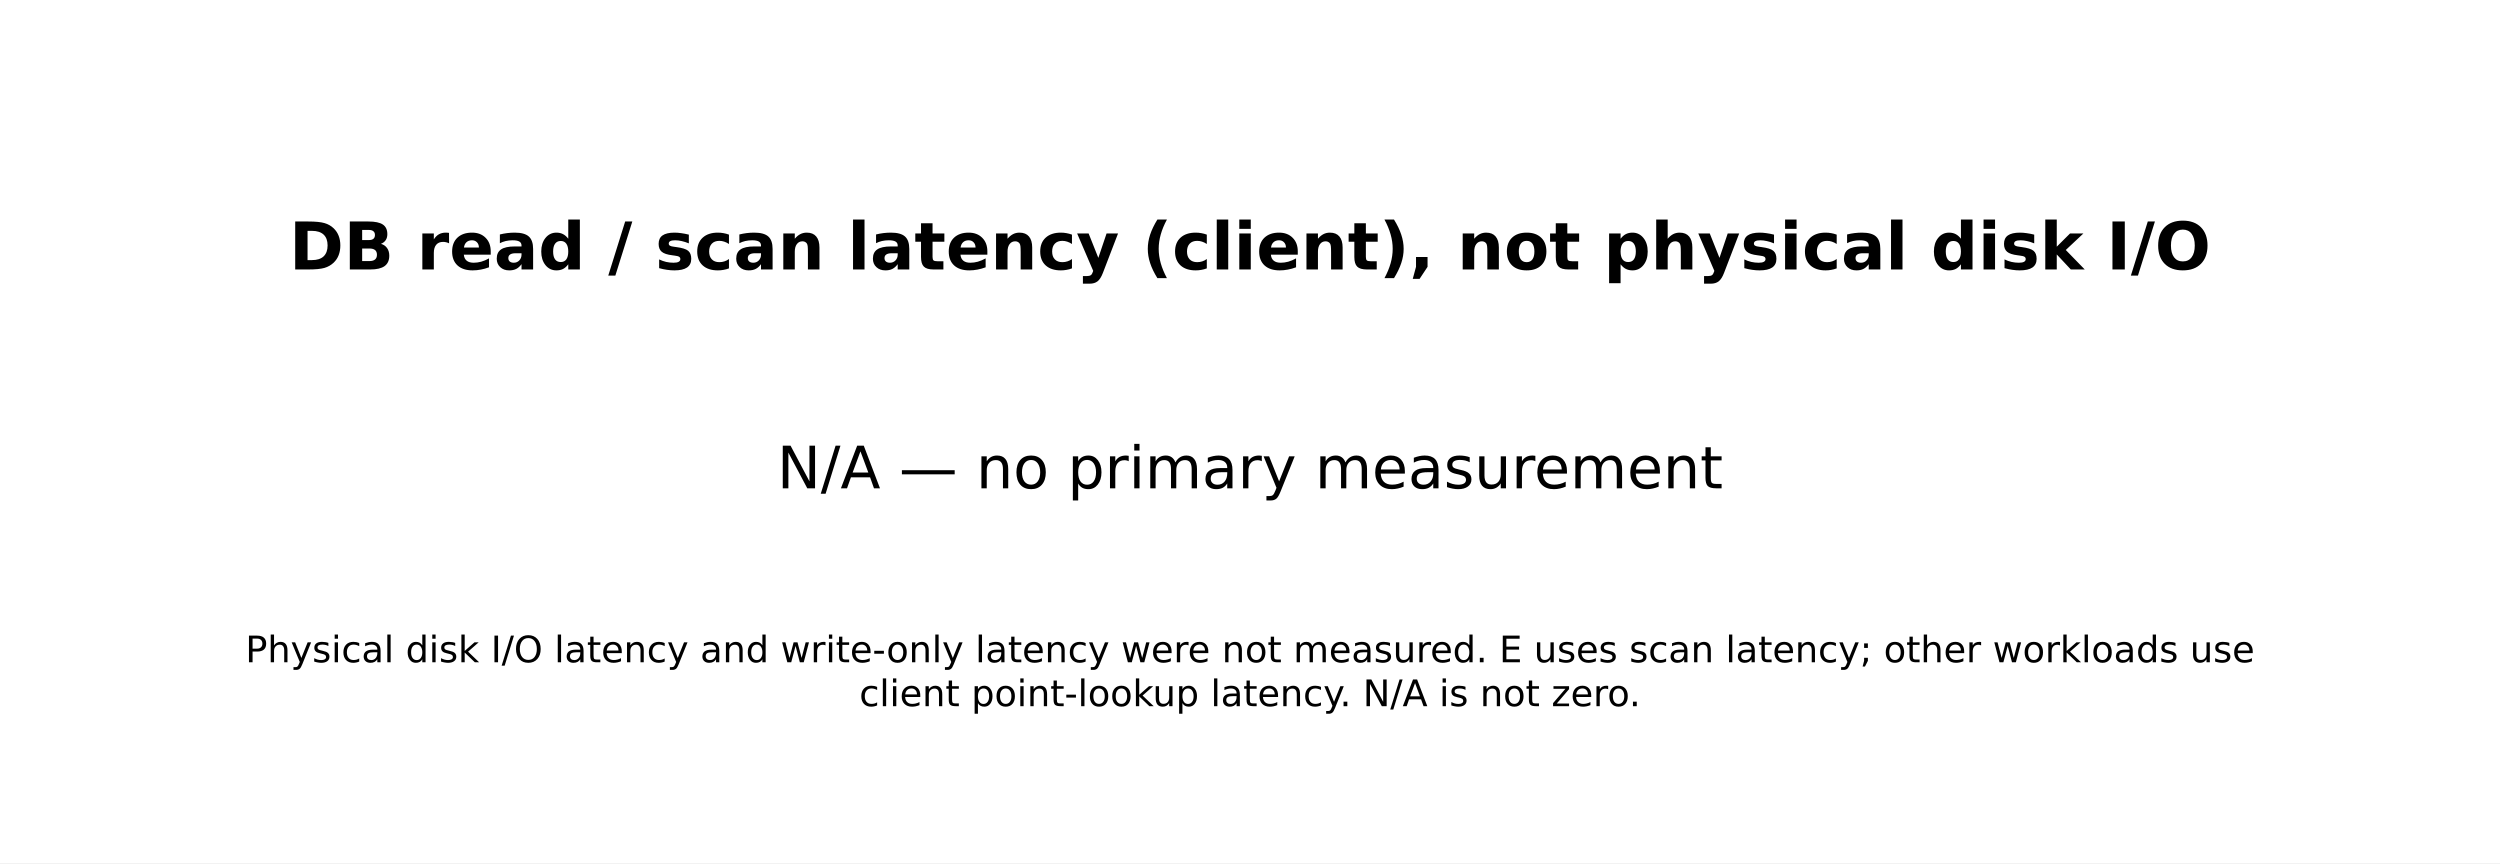
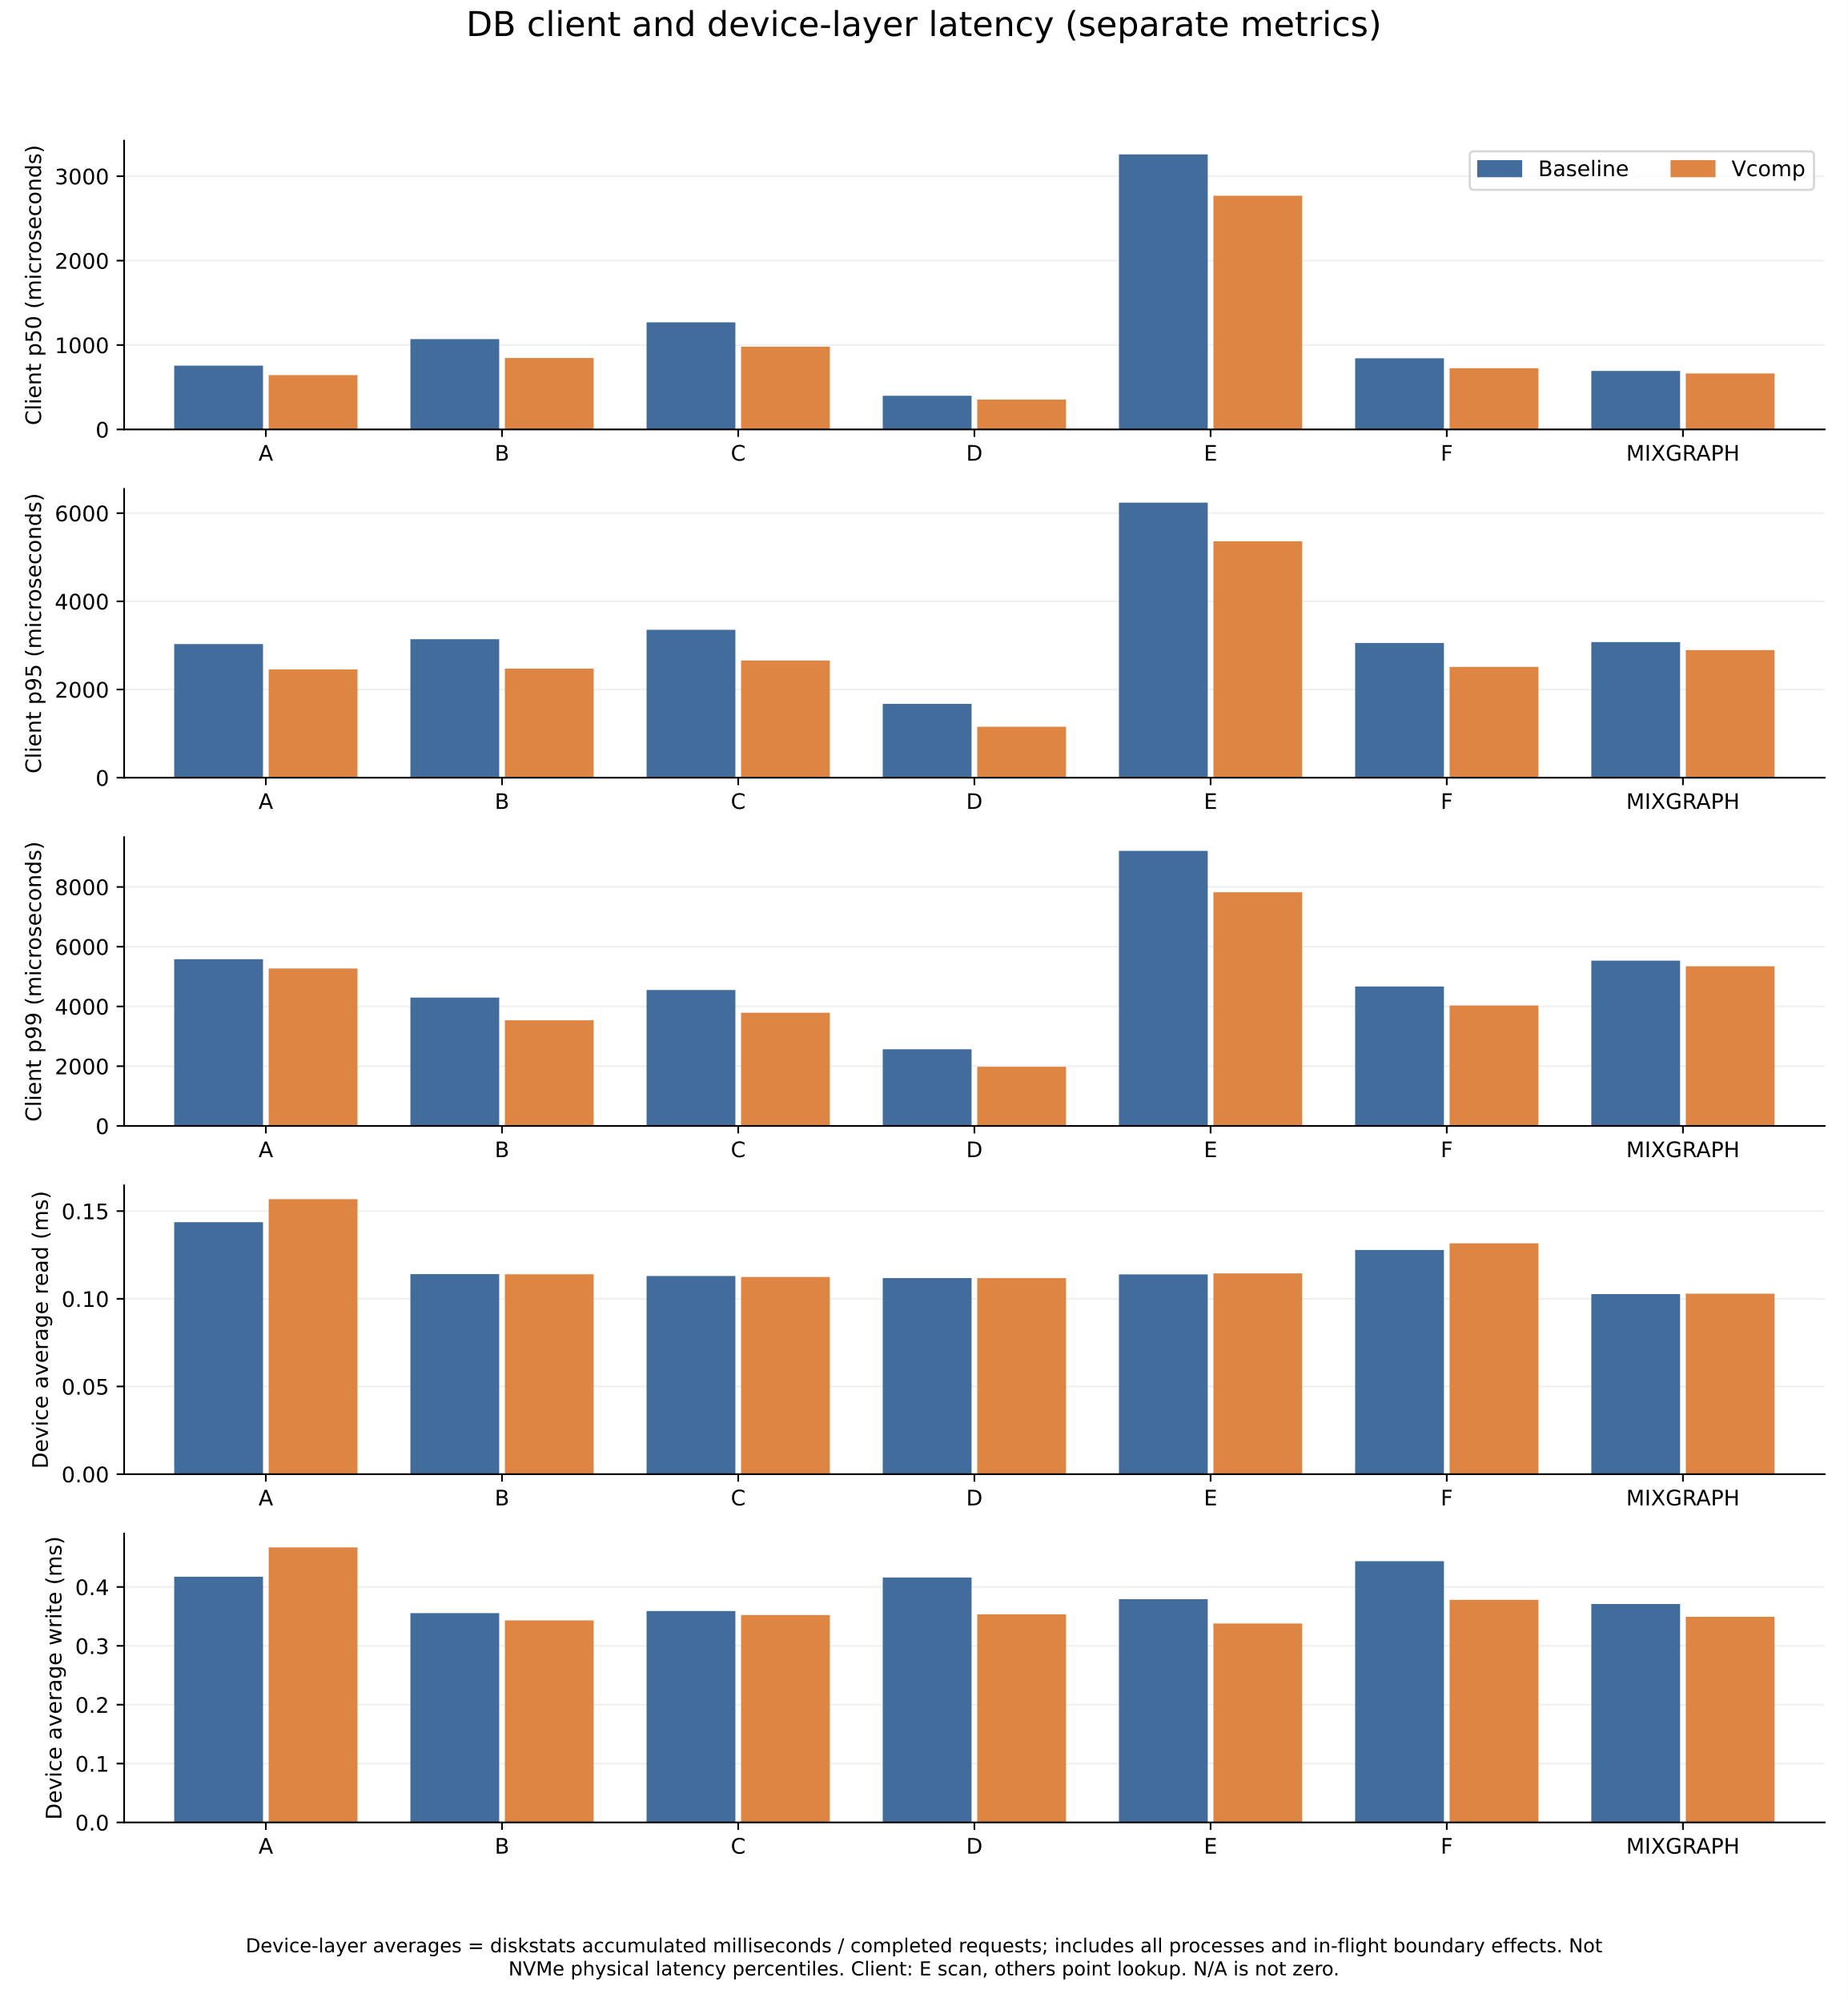
- <svg xmlns="http://www.w3.org/2000/svg" width="684pt" height="236.16pt" viewBox="0 0 684 236.16" version="1.1">
+ <svg xmlns="http://www.w3.org/2000/svg" xmlns:xlink="http://www.w3.org/1999/xlink" width="864pt" height="936pt" viewBox="0 0 864 936" version="1.1">
  <defs>
    <style type="text/css">*{stroke-linejoin: round; stroke-linecap: butt}</style>
  </defs>
  <g id="figure_1">
    <g id="patch_1">
-       <path d="M 0 236.16  L 684 236.16  L 684 0  L 0 0  z " style="fill: #ffffff" />
+       <path d="M 0 936  L 864 936  L 864 0  L 0 0  z " style="fill: #ffffff" />
    </g>
    <g id="axes_1">
-       <g id="text_1">
-         <text style="font-weight: 700; font-size: 18px; font-family: 'DejaVu Sans'; text-anchor: middle" x="342" y="73.728" transform="rotate(-0 342 73.728)">DB read / scan latency (client), not physical disk I/O</text>
-       </g>
-       <g id="text_2">
-         <text style="font-size: 16px; font-family: 'DejaVu Sans'; text-anchor: middle" x="342" y="133.603" transform="rotate(-0 342 133.6032)">N/A — no primary measurement</text>
-       </g>
-       <g id="text_3">
-         <text style="font-size: 10px; font-family: 'DejaVu Sans'" transform="translate(67.13359 181.2047)">Physical disk I/O latency and write-only latency were not measured. E uses scan latency; other workloads use</text>
-         <text style="font-size: 10px; font-family: 'DejaVu Sans'" transform="translate(235.107 193.2074)">client point-lookup latency. N/A is not zero.</text>
-       </g>
+       <g id="patch_2">
+         <path d="M 58.042 200.779  L 853.2 200.779  L 853.2 65.764  L 58.042 65.764  z " style="fill: #ffffff" />
+       </g>
+       <g id="matplotlib.axis_1">
+         <g id="xtick_1">
+           <g id="line2d_1">
+             <defs>
+               <path id="mca1ecda2ec" d="M 0 0  L 0 3.5  " style="stroke: #000000; stroke-width: 0.8" />
+             </defs>
+             <g>
+               <use xlink:href="#mca1ecda2ec" x="124.305" y="200.779" style="stroke: #000000; stroke-width: 0.8" />
+             </g>
+           </g>
+           <g id="text_1">
+             <text style="font-size: 10px; font-family: 'DejaVu Sans'; text-anchor: middle" x="124.305" y="215.377" transform="rotate(-0 124.3055 215.3767)">A</text>
+           </g>
+         </g>
+         <g id="xtick_2">
+           <g id="line2d_2">
+             <g>
+               <use xlink:href="#mca1ecda2ec" x="234.744" y="200.779" style="stroke: #000000; stroke-width: 0.8" />
+             </g>
+           </g>
+           <g id="text_2">
+             <text style="font-size: 10px; font-family: 'DejaVu Sans'; text-anchor: middle" x="234.744" y="215.377" transform="rotate(-0 234.744 215.3767)">B</text>
+           </g>
+         </g>
+         <g id="xtick_3">
+           <g id="line2d_3">
+             <g>
+               <use xlink:href="#mca1ecda2ec" x="345.183" y="200.779" style="stroke: #000000; stroke-width: 0.8" />
+             </g>
+           </g>
+           <g id="text_3">
+             <text style="font-size: 10px; font-family: 'DejaVu Sans'; text-anchor: middle" x="345.183" y="215.377" transform="rotate(-0 345.1826 215.3767)">C</text>
+           </g>
+         </g>
+         <g id="xtick_4">
+           <g id="line2d_4">
+             <g>
+               <use xlink:href="#mca1ecda2ec" x="455.621" y="200.779" style="stroke: #000000; stroke-width: 0.8" />
+             </g>
+           </g>
+           <g id="text_4">
+             <text style="font-size: 10px; font-family: 'DejaVu Sans'; text-anchor: middle" x="455.621" y="215.377" transform="rotate(-0 455.6212 215.3767)">D</text>
+           </g>
+         </g>
+         <g id="xtick_5">
+           <g id="line2d_5">
+             <g>
+               <use xlink:href="#mca1ecda2ec" x="566.06" y="200.779" style="stroke: #000000; stroke-width: 0.8" />
+             </g>
+           </g>
+           <g id="text_5">
+             <text style="font-size: 10px; font-family: 'DejaVu Sans'; text-anchor: middle" x="566.06" y="215.377" transform="rotate(-0 566.0597 215.3767)">E</text>
+           </g>
+         </g>
+         <g id="xtick_6">
+           <g id="line2d_6">
+             <g>
+               <use xlink:href="#mca1ecda2ec" x="676.498" y="200.779" style="stroke: #000000; stroke-width: 0.8" />
+             </g>
+           </g>
+           <g id="text_6">
+             <text style="font-size: 10px; font-family: 'DejaVu Sans'; text-anchor: middle" x="676.498" y="215.377" transform="rotate(-0 676.4983 215.3767)">F</text>
+           </g>
+         </g>
+         <g id="xtick_7">
+           <g id="line2d_7">
+             <g>
+               <use xlink:href="#mca1ecda2ec" x="786.937" y="200.779" style="stroke: #000000; stroke-width: 0.8" />
+             </g>
+           </g>
+           <g id="text_7">
+             <text style="font-size: 10px; font-family: 'DejaVu Sans'; text-anchor: middle" x="786.937" y="215.377" transform="rotate(-0 786.9369 215.3767)">MIXGRAPH</text>
+           </g>
+         </g>
+       </g>
+       <g id="matplotlib.axis_2">
+         <g id="ytick_1">
+           <g id="line2d_8">
+             <path d="M 58.042 200.779  L 853.2 200.779  " clip-path="url(#p38668dfe92)" style="fill: none; stroke: #b0b0b0; stroke-opacity: 0.18; stroke-width: 0.8; stroke-linecap: square" />
+           </g>
+           <g id="line2d_9">
+             <defs>
+               <path id="m08aea663ad" d="M 0 0  L -3.5 0  " style="stroke: #000000; stroke-width: 0.8" />
+             </defs>
+             <g>
+               <use xlink:href="#m08aea663ad" x="58.042" y="200.779" style="stroke: #000000; stroke-width: 0.8" />
+             </g>
+           </g>
+           <g id="text_8">
+             <text style="font-size: 10px; font-family: 'DejaVu Sans'; text-anchor: end" x="51.042" y="204.578" transform="rotate(-0 51.04234 204.5778)">0</text>
+           </g>
+         </g>
+         <g id="ytick_2">
+           <g id="line2d_10">
+             <path d="M 58.042 161.316  L 853.2 161.316  " clip-path="url(#p38668dfe92)" style="fill: none; stroke: #b0b0b0; stroke-opacity: 0.18; stroke-width: 0.8; stroke-linecap: square" />
+           </g>
+           <g id="line2d_11">
+             <g>
+               <use xlink:href="#m08aea663ad" x="58.042" y="161.316" style="stroke: #000000; stroke-width: 0.8" />
+             </g>
+           </g>
+           <g id="text_9">
+             <text style="font-size: 10px; font-family: 'DejaVu Sans'; text-anchor: end" x="51.042" y="165.115" transform="rotate(-0 51.04234 165.1145)">1000</text>
+           </g>
+         </g>
+         <g id="ytick_3">
+           <g id="line2d_12">
+             <path d="M 58.042 121.852  L 853.2 121.852  " clip-path="url(#p38668dfe92)" style="fill: none; stroke: #b0b0b0; stroke-opacity: 0.18; stroke-width: 0.8; stroke-linecap: square" />
+           </g>
+           <g id="line2d_13">
+             <g>
+               <use xlink:href="#m08aea663ad" x="58.042" y="121.852" style="stroke: #000000; stroke-width: 0.8" />
+             </g>
+           </g>
+           <g id="text_10">
+             <text style="font-size: 10px; font-family: 'DejaVu Sans'; text-anchor: end" x="51.042" y="125.651" transform="rotate(-0 51.04234 125.6512)">2000</text>
+           </g>
+         </g>
+         <g id="ytick_4">
+           <g id="line2d_14">
+             <path d="M 58.042 82.389  L 853.2 82.389  " clip-path="url(#p38668dfe92)" style="fill: none; stroke: #b0b0b0; stroke-opacity: 0.18; stroke-width: 0.8; stroke-linecap: square" />
+           </g>
+           <g id="line2d_15">
+             <g>
+               <use xlink:href="#m08aea663ad" x="58.042" y="82.389" style="stroke: #000000; stroke-width: 0.8" />
+             </g>
+           </g>
+           <g id="text_11">
+             <text style="font-size: 10px; font-family: 'DejaVu Sans'; text-anchor: end" x="51.042" y="86.188" transform="rotate(-0 51.04234 86.18789)">3000</text>
+           </g>
+         </g>
+         <g id="text_12">
+           <text style="font-size: 10px; font-family: 'DejaVu Sans'; text-anchor: middle" x="19.19" y="133.271" transform="rotate(-90 19.19 133.2714)">Client p50 (microseconds)</text>
+         </g>
+       </g>
+       <g id="patch_3">
+         <path d="M 81.455 200.779  L 122.98 200.779  L 122.98 170.956  L 81.455 170.956  z " clip-path="url(#p38668dfe92)" style="fill: #426c9b" />
+       </g>
+       <g id="patch_4">
+         <path d="M 191.894 200.779  L 233.419 200.779  L 233.419 158.55  L 191.894 158.55  z " clip-path="url(#p38668dfe92)" style="fill: #426c9b" />
+       </g>
+       <g id="patch_5">
+         <path d="M 302.332 200.779  L 343.857 200.779  L 343.857 150.711  L 302.332 150.711  z " clip-path="url(#p38668dfe92)" style="fill: #426c9b" />
+       </g>
+       <g id="patch_6">
+         <path d="M 412.771 200.779  L 454.296 200.779  L 454.296 185.029  L 412.771 185.029  z " clip-path="url(#p38668dfe92)" style="fill: #426c9b" />
+       </g>
+       <g id="patch_7">
+         <path d="M 523.21 200.779  L 564.734 200.779  L 564.734 72.193  L 523.21 72.193  z " clip-path="url(#p38668dfe92)" style="fill: #426c9b" />
+       </g>
+       <g id="patch_8">
+         <path d="M 633.648 200.779  L 675.173 200.779  L 675.173 167.501  L 633.648 167.501  z " clip-path="url(#p38668dfe92)" style="fill: #426c9b" />
+       </g>
+       <g id="patch_9">
+         <path d="M 744.087 200.779  L 785.612 200.779  L 785.612 173.421  L 744.087 173.421  z " clip-path="url(#p38668dfe92)" style="fill: #426c9b" />
+       </g>
+       <g id="patch_10">
+         <path d="M 125.631 200.779  L 167.156 200.779  L 167.156 175.361  L 125.631 175.361  z " clip-path="url(#p38668dfe92)" style="fill: #df8543" />
+       </g>
+       <g id="patch_11">
+         <path d="M 236.069 200.779  L 277.594 200.779  L 277.594 167.38  L 236.069 167.38  z " clip-path="url(#p38668dfe92)" style="fill: #df8543" />
+       </g>
+       <g id="patch_12">
+         <path d="M 346.508 200.779  L 388.033 200.779  L 388.033 162.086  L 346.508 162.086  z " clip-path="url(#p38668dfe92)" style="fill: #df8543" />
+       </g>
+       <g id="patch_13">
+         <path d="M 456.946 200.779  L 498.471 200.779  L 498.471 186.817  L 456.946 186.817  z " clip-path="url(#p38668dfe92)" style="fill: #df8543" />
+       </g>
+       <g id="patch_14">
+         <path d="M 567.385 200.779  L 608.91 200.779  L 608.91 91.509  L 567.385 91.509  z " clip-path="url(#p38668dfe92)" style="fill: #df8543" />
+       </g>
+       <g id="patch_15">
+         <path d="M 677.824 200.779  L 719.348 200.779  L 719.348 172.148  L 677.824 172.148  z " clip-path="url(#p38668dfe92)" style="fill: #df8543" />
+       </g>
+       <g id="patch_16">
+         <path d="M 788.262 200.779  L 829.787 200.779  L 829.787 174.593  L 788.262 174.593  z " clip-path="url(#p38668dfe92)" style="fill: #df8543" />
+       </g>
+       <g id="patch_17">
+         <path d="M 58.042 200.779  L 58.042 65.764  " style="fill: none; stroke: #000000; stroke-width: 0.8; stroke-linejoin: miter; stroke-linecap: square" />
+       </g>
+       <g id="patch_18">
+         <path d="M 58.042 200.779  L 853.2 200.779  " style="fill: none; stroke: #000000; stroke-width: 0.8; stroke-linejoin: miter; stroke-linecap: square" />
+       </g>
+       <g id="legend_1">
+         <g id="patch_19">
+           <path d="M 689.255 88.765  L 846.2 88.765  Q 848.2 88.765 848.2 86.765  L 848.2 72.764  Q 848.2 70.764 846.2 70.764  L 689.255 70.764  Q 687.255 70.764 687.255 72.764  L 687.255 86.765  Q 687.255 88.765 689.255 88.765  z " style="fill: #ffffff; opacity: 0.8; stroke: #cccccc; stroke-linejoin: miter" />
+         </g>
+         <g id="patch_20">
+           <path d="M 691.255 82.362  L 711.255 82.362  L 711.255 75.362  L 691.255 75.362  z " style="fill: #426c9b; stroke: #426c9b; stroke-linejoin: miter" />
+         </g>
+         <g id="text_13">
+           <text style="font-size: 10px; font-family: 'DejaVu Sans'; text-anchor: start" x="719.255" y="82.362" transform="rotate(-0 719.2547 82.36219)">Baseline</text>
+         </g>
+         <g id="patch_21">
+           <path d="M 781.653 82.362  L 801.653 82.362  L 801.653 75.362  L 781.653 75.362  z " style="fill: #df8543; stroke: #df8543; stroke-linejoin: miter" />
+         </g>
+         <g id="text_14">
+           <text style="font-size: 10px; font-family: 'DejaVu Sans'; text-anchor: start" x="809.653" y="82.362" transform="rotate(-0 809.6531 82.36219)">Vcomp</text>
+         </g>
+       </g>
+     </g>
+     <g id="axes_2">
+       <g id="patch_22">
+         <path d="M 58.042 363.594  L 853.2 363.594  L 853.2 228.579  L 58.042 228.579  z " style="fill: #ffffff" />
+       </g>
+       <g id="matplotlib.axis_3">
+         <g id="xtick_8">
+           <g id="line2d_16">
+             <g>
+               <use xlink:href="#mca1ecda2ec" x="124.305" y="363.594" style="stroke: #000000; stroke-width: 0.8" />
+             </g>
+           </g>
+           <g id="text_15">
+             <text style="font-size: 10px; font-family: 'DejaVu Sans'; text-anchor: middle" x="124.305" y="378.192" transform="rotate(-0 124.3055 378.1919)">A</text>
+           </g>
+         </g>
+         <g id="xtick_9">
+           <g id="line2d_17">
+             <g>
+               <use xlink:href="#mca1ecda2ec" x="234.744" y="363.594" style="stroke: #000000; stroke-width: 0.8" />
+             </g>
+           </g>
+           <g id="text_16">
+             <text style="font-size: 10px; font-family: 'DejaVu Sans'; text-anchor: middle" x="234.744" y="378.192" transform="rotate(-0 234.744 378.1919)">B</text>
+           </g>
+         </g>
+         <g id="xtick_10">
+           <g id="line2d_18">
+             <g>
+               <use xlink:href="#mca1ecda2ec" x="345.183" y="363.594" style="stroke: #000000; stroke-width: 0.8" />
+             </g>
+           </g>
+           <g id="text_17">
+             <text style="font-size: 10px; font-family: 'DejaVu Sans'; text-anchor: middle" x="345.183" y="378.192" transform="rotate(-0 345.1826 378.1919)">C</text>
+           </g>
+         </g>
+         <g id="xtick_11">
+           <g id="line2d_19">
+             <g>
+               <use xlink:href="#mca1ecda2ec" x="455.621" y="363.594" style="stroke: #000000; stroke-width: 0.8" />
+             </g>
+           </g>
+           <g id="text_18">
+             <text style="font-size: 10px; font-family: 'DejaVu Sans'; text-anchor: middle" x="455.621" y="378.192" transform="rotate(-0 455.6212 378.1919)">D</text>
+           </g>
+         </g>
+         <g id="xtick_12">
+           <g id="line2d_20">
+             <g>
+               <use xlink:href="#mca1ecda2ec" x="566.06" y="363.594" style="stroke: #000000; stroke-width: 0.8" />
+             </g>
+           </g>
+           <g id="text_19">
+             <text style="font-size: 10px; font-family: 'DejaVu Sans'; text-anchor: middle" x="566.06" y="378.192" transform="rotate(-0 566.0597 378.1919)">E</text>
+           </g>
+         </g>
+         <g id="xtick_13">
+           <g id="line2d_21">
+             <g>
+               <use xlink:href="#mca1ecda2ec" x="676.498" y="363.594" style="stroke: #000000; stroke-width: 0.8" />
+             </g>
+           </g>
+           <g id="text_20">
+             <text style="font-size: 10px; font-family: 'DejaVu Sans'; text-anchor: middle" x="676.498" y="378.192" transform="rotate(-0 676.4983 378.1919)">F</text>
+           </g>
+         </g>
+         <g id="xtick_14">
+           <g id="line2d_22">
+             <g>
+               <use xlink:href="#mca1ecda2ec" x="786.937" y="363.594" style="stroke: #000000; stroke-width: 0.8" />
+             </g>
+           </g>
+           <g id="text_21">
+             <text style="font-size: 10px; font-family: 'DejaVu Sans'; text-anchor: middle" x="786.937" y="378.192" transform="rotate(-0 786.9369 378.1919)">MIXGRAPH</text>
+           </g>
+         </g>
+       </g>
+       <g id="matplotlib.axis_4">
+         <g id="ytick_5">
+           <g id="line2d_23">
+             <path d="M 58.042 363.594  L 853.2 363.594  " clip-path="url(#p23e5663a6f)" style="fill: none; stroke: #b0b0b0; stroke-opacity: 0.18; stroke-width: 0.8; stroke-linecap: square" />
+           </g>
+           <g id="line2d_24">
+             <g>
+               <use xlink:href="#m08aea663ad" x="58.042" y="363.594" style="stroke: #000000; stroke-width: 0.8" />
+             </g>
+           </g>
+           <g id="text_22">
+             <text style="font-size: 10px; font-family: 'DejaVu Sans'; text-anchor: end" x="51.042" y="367.393" transform="rotate(-0 51.04234 367.3931)">0</text>
+           </g>
+         </g>
+         <g id="ytick_6">
+           <g id="line2d_25">
+             <path d="M 58.042 322.369  L 853.2 322.369  " clip-path="url(#p23e5663a6f)" style="fill: none; stroke: #b0b0b0; stroke-opacity: 0.18; stroke-width: 0.8; stroke-linecap: square" />
+           </g>
+           <g id="line2d_26">
+             <g>
+               <use xlink:href="#m08aea663ad" x="58.042" y="322.369" style="stroke: #000000; stroke-width: 0.8" />
+             </g>
+           </g>
+           <g id="text_23">
+             <text style="font-size: 10px; font-family: 'DejaVu Sans'; text-anchor: end" x="51.042" y="326.168" transform="rotate(-0 51.04234 326.1678)">2000</text>
+           </g>
+         </g>
+         <g id="ytick_7">
+           <g id="line2d_27">
+             <path d="M 58.042 281.144  L 853.2 281.144  " clip-path="url(#p23e5663a6f)" style="fill: none; stroke: #b0b0b0; stroke-opacity: 0.18; stroke-width: 0.8; stroke-linecap: square" />
+           </g>
+           <g id="line2d_28">
+             <g>
+               <use xlink:href="#m08aea663ad" x="58.042" y="281.144" style="stroke: #000000; stroke-width: 0.8" />
+             </g>
+           </g>
+           <g id="text_24">
+             <text style="font-size: 10px; font-family: 'DejaVu Sans'; text-anchor: end" x="51.042" y="284.942" transform="rotate(-0 51.04234 284.9425)">4000</text>
+           </g>
+         </g>
+         <g id="ytick_8">
+           <g id="line2d_29">
+             <path d="M 58.042 239.918  L 853.2 239.918  " clip-path="url(#p23e5663a6f)" style="fill: none; stroke: #b0b0b0; stroke-opacity: 0.18; stroke-width: 0.8; stroke-linecap: square" />
+           </g>
+           <g id="line2d_30">
+             <g>
+               <use xlink:href="#m08aea663ad" x="58.042" y="239.918" style="stroke: #000000; stroke-width: 0.8" />
+             </g>
+           </g>
+           <g id="text_25">
+             <text style="font-size: 10px; font-family: 'DejaVu Sans'; text-anchor: end" x="51.042" y="243.717" transform="rotate(-0 51.04234 243.7172)">6000</text>
+           </g>
+         </g>
+         <g id="text_26">
+           <text style="font-size: 10px; font-family: 'DejaVu Sans'; text-anchor: middle" x="19.19" y="296.087" transform="rotate(-90 19.19 296.0866)">Client p95 (microseconds)</text>
+         </g>
+       </g>
+       <g id="patch_23">
+         <path d="M 81.455 363.594  L 122.98 363.594  L 122.98 301.117  L 81.455 301.117  z " clip-path="url(#p23e5663a6f)" style="fill: #426c9b" />
+       </g>
+       <g id="patch_24">
+         <path d="M 191.894 363.594  L 233.419 363.594  L 233.419 298.837  L 191.894 298.837  z " clip-path="url(#p23e5663a6f)" style="fill: #426c9b" />
+       </g>
+       <g id="patch_25">
+         <path d="M 302.332 363.594  L 343.857 363.594  L 343.857 294.447  L 302.332 294.447  z " clip-path="url(#p23e5663a6f)" style="fill: #426c9b" />
+       </g>
+       <g id="patch_26">
+         <path d="M 412.771 363.594  L 454.296 363.594  L 454.296 329.063  L 412.771 329.063  z " clip-path="url(#p23e5663a6f)" style="fill: #426c9b" />
+       </g>
+       <g id="patch_27">
+         <path d="M 523.21 363.594  L 564.734 363.594  L 564.734 235.008  L 523.21 235.008  z " clip-path="url(#p23e5663a6f)" style="fill: #426c9b" />
+       </g>
+       <g id="patch_28">
+         <path d="M 633.648 363.594  L 675.173 363.594  L 675.173 300.61  L 633.648 300.61  z " clip-path="url(#p23e5663a6f)" style="fill: #426c9b" />
+       </g>
+       <g id="patch_29">
+         <path d="M 744.087 363.594  L 785.612 363.594  L 785.612 300.188  L 744.087 300.188  z " clip-path="url(#p23e5663a6f)" style="fill: #426c9b" />
+       </g>
+       <g id="patch_30">
+         <path d="M 125.631 363.594  L 167.156 363.594  L 167.156 312.979  L 125.631 312.979  z " clip-path="url(#p23e5663a6f)" style="fill: #df8543" />
+       </g>
+       <g id="patch_31">
+         <path d="M 236.069 363.594  L 277.594 363.594  L 277.594 312.599  L 236.069 312.599  z " clip-path="url(#p23e5663a6f)" style="fill: #df8543" />
+       </g>
+       <g id="patch_32">
+         <path d="M 346.508 363.594  L 388.033 363.594  L 388.033 308.8  L 346.508 308.8  z " clip-path="url(#p23e5663a6f)" style="fill: #df8543" />
+       </g>
+       <g id="patch_33">
+         <path d="M 456.946 363.594  L 498.471 363.594  L 498.471 339.785  L 456.946 339.785  z " clip-path="url(#p23e5663a6f)" style="fill: #df8543" />
+       </g>
+       <g id="patch_34">
+         <path d="M 567.385 363.594  L 608.91 363.594  L 608.91 253.076  L 567.385 253.076  z " clip-path="url(#p23e5663a6f)" style="fill: #df8543" />
+       </g>
+       <g id="patch_35">
+         <path d="M 677.824 363.594  L 719.348 363.594  L 719.348 311.797  L 677.824 311.797  z " clip-path="url(#p23e5663a6f)" style="fill: #df8543" />
+       </g>
+       <g id="patch_36">
+         <path d="M 788.262 363.594  L 829.787 363.594  L 829.787 303.945  L 788.262 303.945  z " clip-path="url(#p23e5663a6f)" style="fill: #df8543" />
+       </g>
+       <g id="patch_37">
+         <path d="M 58.042 363.594  L 58.042 228.579  " style="fill: none; stroke: #000000; stroke-width: 0.8; stroke-linejoin: miter; stroke-linecap: square" />
+       </g>
+       <g id="patch_38">
+         <path d="M 58.042 363.594  L 853.2 363.594  " style="fill: none; stroke: #000000; stroke-width: 0.8; stroke-linejoin: miter; stroke-linecap: square" />
+       </g>
+     </g>
+     <g id="axes_3">
+       <g id="patch_39">
+         <path d="M 58.042 526.409  L 853.2 526.409  L 853.2 391.394  L 58.042 391.394  z " style="fill: #ffffff" />
+       </g>
+       <g id="matplotlib.axis_5">
+         <g id="xtick_15">
+           <g id="line2d_31">
+             <g>
+               <use xlink:href="#mca1ecda2ec" x="124.305" y="526.409" style="stroke: #000000; stroke-width: 0.8" />
+             </g>
+           </g>
+           <g id="text_27">
+             <text style="font-size: 10px; font-family: 'DejaVu Sans'; text-anchor: middle" x="124.305" y="541.007" transform="rotate(-0 124.3055 541.0072)">A</text>
+           </g>
+         </g>
+         <g id="xtick_16">
+           <g id="line2d_32">
+             <g>
+               <use xlink:href="#mca1ecda2ec" x="234.744" y="526.409" style="stroke: #000000; stroke-width: 0.8" />
+             </g>
+           </g>
+           <g id="text_28">
+             <text style="font-size: 10px; font-family: 'DejaVu Sans'; text-anchor: middle" x="234.744" y="541.007" transform="rotate(-0 234.744 541.0072)">B</text>
+           </g>
+         </g>
+         <g id="xtick_17">
+           <g id="line2d_33">
+             <g>
+               <use xlink:href="#mca1ecda2ec" x="345.183" y="526.409" style="stroke: #000000; stroke-width: 0.8" />
+             </g>
+           </g>
+           <g id="text_29">
+             <text style="font-size: 10px; font-family: 'DejaVu Sans'; text-anchor: middle" x="345.183" y="541.007" transform="rotate(-0 345.1826 541.0072)">C</text>
+           </g>
+         </g>
+         <g id="xtick_18">
+           <g id="line2d_34">
+             <g>
+               <use xlink:href="#mca1ecda2ec" x="455.621" y="526.409" style="stroke: #000000; stroke-width: 0.8" />
+             </g>
+           </g>
+           <g id="text_30">
+             <text style="font-size: 10px; font-family: 'DejaVu Sans'; text-anchor: middle" x="455.621" y="541.007" transform="rotate(-0 455.6212 541.0072)">D</text>
+           </g>
+         </g>
+         <g id="xtick_19">
+           <g id="line2d_35">
+             <g>
+               <use xlink:href="#mca1ecda2ec" x="566.06" y="526.409" style="stroke: #000000; stroke-width: 0.8" />
+             </g>
+           </g>
+           <g id="text_31">
+             <text style="font-size: 10px; font-family: 'DejaVu Sans'; text-anchor: middle" x="566.06" y="541.007" transform="rotate(-0 566.0597 541.0072)">E</text>
+           </g>
+         </g>
+         <g id="xtick_20">
+           <g id="line2d_36">
+             <g>
+               <use xlink:href="#mca1ecda2ec" x="676.498" y="526.409" style="stroke: #000000; stroke-width: 0.8" />
+             </g>
+           </g>
+           <g id="text_32">
+             <text style="font-size: 10px; font-family: 'DejaVu Sans'; text-anchor: middle" x="676.498" y="541.007" transform="rotate(-0 676.4983 541.0072)">F</text>
+           </g>
+         </g>
+         <g id="xtick_21">
+           <g id="line2d_37">
+             <g>
+               <use xlink:href="#mca1ecda2ec" x="786.937" y="526.409" style="stroke: #000000; stroke-width: 0.8" />
+             </g>
+           </g>
+           <g id="text_33">
+             <text style="font-size: 10px; font-family: 'DejaVu Sans'; text-anchor: middle" x="786.937" y="541.007" transform="rotate(-0 786.9369 541.0072)">MIXGRAPH</text>
+           </g>
+         </g>
+       </g>
+       <g id="matplotlib.axis_6">
+         <g id="ytick_9">
+           <g id="line2d_38">
+             <path d="M 58.042 526.409  L 853.2 526.409  " clip-path="url(#pbe8026ff8b)" style="fill: none; stroke: #b0b0b0; stroke-opacity: 0.18; stroke-width: 0.8; stroke-linecap: square" />
+           </g>
+           <g id="line2d_39">
+             <g>
+               <use xlink:href="#m08aea663ad" x="58.042" y="526.409" style="stroke: #000000; stroke-width: 0.8" />
+             </g>
+           </g>
+           <g id="text_34">
+             <text style="font-size: 10px; font-family: 'DejaVu Sans'; text-anchor: end" x="51.042" y="530.208" transform="rotate(-0 51.04234 530.2083)">0</text>
+           </g>
+         </g>
+         <g id="ytick_10">
+           <g id="line2d_40">
+             <path d="M 58.042 498.48  L 853.2 498.48  " clip-path="url(#pbe8026ff8b)" style="fill: none; stroke: #b0b0b0; stroke-opacity: 0.18; stroke-width: 0.8; stroke-linecap: square" />
+           </g>
+           <g id="line2d_41">
+             <g>
+               <use xlink:href="#m08aea663ad" x="58.042" y="498.48" style="stroke: #000000; stroke-width: 0.8" />
+             </g>
+           </g>
+           <g id="text_35">
+             <text style="font-size: 10px; font-family: 'DejaVu Sans'; text-anchor: end" x="51.042" y="502.279" transform="rotate(-0 51.04234 502.2786)">2000</text>
+           </g>
+         </g>
+         <g id="ytick_11">
+           <g id="line2d_42">
+             <path d="M 58.042 470.55  L 853.2 470.55  " clip-path="url(#pbe8026ff8b)" style="fill: none; stroke: #b0b0b0; stroke-opacity: 0.18; stroke-width: 0.8; stroke-linecap: square" />
+           </g>
+           <g id="line2d_43">
+             <g>
+               <use xlink:href="#m08aea663ad" x="58.042" y="470.55" style="stroke: #000000; stroke-width: 0.8" />
+             </g>
+           </g>
+           <g id="text_36">
+             <text style="font-size: 10px; font-family: 'DejaVu Sans'; text-anchor: end" x="51.042" y="474.349" transform="rotate(-0 51.04234 474.3488)">4000</text>
+           </g>
+         </g>
+         <g id="ytick_12">
+           <g id="line2d_44">
+             <path d="M 58.042 442.62  L 853.2 442.62  " clip-path="url(#pbe8026ff8b)" style="fill: none; stroke: #b0b0b0; stroke-opacity: 0.18; stroke-width: 0.8; stroke-linecap: square" />
+           </g>
+           <g id="line2d_45">
+             <g>
+               <use xlink:href="#m08aea663ad" x="58.042" y="442.62" style="stroke: #000000; stroke-width: 0.8" />
+             </g>
+           </g>
+           <g id="text_37">
+             <text style="font-size: 10px; font-family: 'DejaVu Sans'; text-anchor: end" x="51.042" y="446.419" transform="rotate(-0 51.04234 446.419)">6000</text>
+           </g>
+         </g>
+         <g id="ytick_13">
+           <g id="line2d_46">
+             <path d="M 58.042 414.69  L 853.2 414.69  " clip-path="url(#pbe8026ff8b)" style="fill: none; stroke: #b0b0b0; stroke-opacity: 0.18; stroke-width: 0.8; stroke-linecap: square" />
+           </g>
+           <g id="line2d_47">
+             <g>
+               <use xlink:href="#m08aea663ad" x="58.042" y="414.69" style="stroke: #000000; stroke-width: 0.8" />
+             </g>
+           </g>
+           <g id="text_38">
+             <text style="font-size: 10px; font-family: 'DejaVu Sans'; text-anchor: end" x="51.042" y="418.489" transform="rotate(-0 51.04234 418.4893)">8000</text>
+           </g>
+         </g>
+         <g id="text_39">
+           <text style="font-size: 10px; font-family: 'DejaVu Sans'; text-anchor: middle" x="19.19" y="458.902" transform="rotate(-90 19.19 458.9019)">Client p99 (microseconds)</text>
+         </g>
+       </g>
+       <g id="patch_40">
+         <path d="M 81.455 526.409  L 122.98 526.409  L 122.98 448.446  L 81.455 448.446  z " clip-path="url(#pbe8026ff8b)" style="fill: #426c9b" />
+       </g>
+       <g id="patch_41">
+         <path d="M 191.894 526.409  L 233.419 526.409  L 233.419 466.407  L 191.894 466.407  z " clip-path="url(#pbe8026ff8b)" style="fill: #426c9b" />
+       </g>
+       <g id="patch_42">
+         <path d="M 302.332 526.409  L 343.857 526.409  L 343.857 462.86  L 302.332 462.86  z " clip-path="url(#pbe8026ff8b)" style="fill: #426c9b" />
+       </g>
+       <g id="patch_43">
+         <path d="M 412.771 526.409  L 454.296 526.409  L 454.296 490.574  L 412.771 490.574  z " clip-path="url(#pbe8026ff8b)" style="fill: #426c9b" />
+       </g>
+       <g id="patch_44">
+         <path d="M 523.21 526.409  L 564.734 526.409  L 564.734 397.824  L 523.21 397.824  z " clip-path="url(#pbe8026ff8b)" style="fill: #426c9b" />
+       </g>
+       <g id="patch_45">
+         <path d="M 633.648 526.409  L 675.173 526.409  L 675.173 461.201  L 633.648 461.201  z " clip-path="url(#pbe8026ff8b)" style="fill: #426c9b" />
+       </g>
+       <g id="patch_46">
+         <path d="M 744.087 526.409  L 785.612 526.409  L 785.612 449.132  L 744.087 449.132  z " clip-path="url(#pbe8026ff8b)" style="fill: #426c9b" />
+       </g>
+       <g id="patch_47">
+         <path d="M 125.631 526.409  L 167.156 526.409  L 167.156 452.793  L 125.631 452.793  z " clip-path="url(#pbe8026ff8b)" style="fill: #df8543" />
+       </g>
+       <g id="patch_48">
+         <path d="M 236.069 526.409  L 277.594 526.409  L 277.594 477.017  L 236.069 477.017  z " clip-path="url(#pbe8026ff8b)" style="fill: #df8543" />
+       </g>
+       <g id="patch_49">
+         <path d="M 346.508 526.409  L 388.033 526.409  L 388.033 473.499  L 346.508 473.499  z " clip-path="url(#pbe8026ff8b)" style="fill: #df8543" />
+       </g>
+       <g id="patch_50">
+         <path d="M 456.946 526.409  L 498.471 526.409  L 498.471 498.739  L 456.946 498.739  z " clip-path="url(#pbe8026ff8b)" style="fill: #df8543" />
+       </g>
+       <g id="patch_51">
+         <path d="M 567.385 526.409  L 608.91 526.409  L 608.91 417.157  L 567.385 417.157  z " clip-path="url(#pbe8026ff8b)" style="fill: #df8543" />
+       </g>
+       <g id="patch_52">
+         <path d="M 677.824 526.409  L 719.348 526.409  L 719.348 470.096  L 677.824 470.096  z " clip-path="url(#pbe8026ff8b)" style="fill: #df8543" />
+       </g>
+       <g id="patch_53">
+         <path d="M 788.262 526.409  L 829.787 526.409  L 829.787 451.763  L 788.262 451.763  z " clip-path="url(#pbe8026ff8b)" style="fill: #df8543" />
+       </g>
+       <g id="patch_54">
+         <path d="M 58.042 526.409  L 58.042 391.394  " style="fill: none; stroke: #000000; stroke-width: 0.8; stroke-linejoin: miter; stroke-linecap: square" />
+       </g>
+       <g id="patch_55">
+         <path d="M 58.042 526.409  L 853.2 526.409  " style="fill: none; stroke: #000000; stroke-width: 0.8; stroke-linejoin: miter; stroke-linecap: square" />
+       </g>
+     </g>
+     <g id="axes_4">
+       <g id="patch_56">
+         <path d="M 58.042 689.225  L 853.2 689.225  L 853.2 554.21  L 58.042 554.21  z " style="fill: #ffffff" />
+       </g>
+       <g id="matplotlib.axis_7">
+         <g id="xtick_22">
+           <g id="line2d_48">
+             <g>
+               <use xlink:href="#mca1ecda2ec" x="124.305" y="689.225" style="stroke: #000000; stroke-width: 0.8" />
+             </g>
+           </g>
+           <g id="text_40">
+             <text style="font-size: 10px; font-family: 'DejaVu Sans'; text-anchor: middle" x="124.305" y="703.822" transform="rotate(-0 124.3055 703.8224)">A</text>
+           </g>
+         </g>
+         <g id="xtick_23">
+           <g id="line2d_49">
+             <g>
+               <use xlink:href="#mca1ecda2ec" x="234.744" y="689.225" style="stroke: #000000; stroke-width: 0.8" />
+             </g>
+           </g>
+           <g id="text_41">
+             <text style="font-size: 10px; font-family: 'DejaVu Sans'; text-anchor: middle" x="234.744" y="703.822" transform="rotate(-0 234.744 703.8224)">B</text>
+           </g>
+         </g>
+         <g id="xtick_24">
+           <g id="line2d_50">
+             <g>
+               <use xlink:href="#mca1ecda2ec" x="345.183" y="689.225" style="stroke: #000000; stroke-width: 0.8" />
+             </g>
+           </g>
+           <g id="text_42">
+             <text style="font-size: 10px; font-family: 'DejaVu Sans'; text-anchor: middle" x="345.183" y="703.822" transform="rotate(-0 345.1826 703.8224)">C</text>
+           </g>
+         </g>
+         <g id="xtick_25">
+           <g id="line2d_51">
+             <g>
+               <use xlink:href="#mca1ecda2ec" x="455.621" y="689.225" style="stroke: #000000; stroke-width: 0.8" />
+             </g>
+           </g>
+           <g id="text_43">
+             <text style="font-size: 10px; font-family: 'DejaVu Sans'; text-anchor: middle" x="455.621" y="703.822" transform="rotate(-0 455.6212 703.8224)">D</text>
+           </g>
+         </g>
+         <g id="xtick_26">
+           <g id="line2d_52">
+             <g>
+               <use xlink:href="#mca1ecda2ec" x="566.06" y="689.225" style="stroke: #000000; stroke-width: 0.8" />
+             </g>
+           </g>
+           <g id="text_44">
+             <text style="font-size: 10px; font-family: 'DejaVu Sans'; text-anchor: middle" x="566.06" y="703.822" transform="rotate(-0 566.0597 703.8224)">E</text>
+           </g>
+         </g>
+         <g id="xtick_27">
+           <g id="line2d_53">
+             <g>
+               <use xlink:href="#mca1ecda2ec" x="676.498" y="689.225" style="stroke: #000000; stroke-width: 0.8" />
+             </g>
+           </g>
+           <g id="text_45">
+             <text style="font-size: 10px; font-family: 'DejaVu Sans'; text-anchor: middle" x="676.498" y="703.822" transform="rotate(-0 676.4983 703.8224)">F</text>
+           </g>
+         </g>
+         <g id="xtick_28">
+           <g id="line2d_54">
+             <g>
+               <use xlink:href="#mca1ecda2ec" x="786.937" y="689.225" style="stroke: #000000; stroke-width: 0.8" />
+             </g>
+           </g>
+           <g id="text_46">
+             <text style="font-size: 10px; font-family: 'DejaVu Sans'; text-anchor: middle" x="786.937" y="703.822" transform="rotate(-0 786.9369 703.8224)">MIXGRAPH</text>
+           </g>
+         </g>
+       </g>
+       <g id="matplotlib.axis_8">
+         <g id="ytick_14">
+           <g id="line2d_55">
+             <path d="M 58.042 689.225  L 853.2 689.225  " clip-path="url(#pb8a50bb626)" style="fill: none; stroke: #b0b0b0; stroke-opacity: 0.18; stroke-width: 0.8; stroke-linecap: square" />
+           </g>
+           <g id="line2d_56">
+             <g>
+               <use xlink:href="#m08aea663ad" x="58.042" y="689.225" style="stroke: #000000; stroke-width: 0.8" />
+             </g>
+           </g>
+           <g id="text_47">
+             <text style="font-size: 10px; font-family: 'DejaVu Sans'; text-anchor: end" x="51.042" y="693.024" transform="rotate(-0 51.04234 693.0236)">0.00</text>
+           </g>
+         </g>
+         <g id="ytick_15">
+           <g id="line2d_57">
+             <path d="M 58.042 648.221  L 853.2 648.221  " clip-path="url(#pb8a50bb626)" style="fill: none; stroke: #b0b0b0; stroke-opacity: 0.18; stroke-width: 0.8; stroke-linecap: square" />
+           </g>
+           <g id="line2d_58">
+             <g>
+               <use xlink:href="#m08aea663ad" x="58.042" y="648.221" style="stroke: #000000; stroke-width: 0.8" />
+             </g>
+           </g>
+           <g id="text_48">
+             <text style="font-size: 10px; font-family: 'DejaVu Sans'; text-anchor: end" x="51.042" y="652.02" transform="rotate(-0 51.04234 652.0195)">0.05</text>
+           </g>
+         </g>
+         <g id="ytick_16">
+           <g id="line2d_59">
+             <path d="M 58.042 607.217  L 853.2 607.217  " clip-path="url(#pb8a50bb626)" style="fill: none; stroke: #b0b0b0; stroke-opacity: 0.18; stroke-width: 0.8; stroke-linecap: square" />
+           </g>
+           <g id="line2d_60">
+             <g>
+               <use xlink:href="#m08aea663ad" x="58.042" y="607.217" style="stroke: #000000; stroke-width: 0.8" />
+             </g>
+           </g>
+           <g id="text_49">
+             <text style="font-size: 10px; font-family: 'DejaVu Sans'; text-anchor: end" x="51.042" y="611.015" transform="rotate(-0 51.04234 611.0154)">0.10</text>
+           </g>
+         </g>
+         <g id="ytick_17">
+           <g id="line2d_61">
+             <path d="M 58.042 566.213  L 853.2 566.213  " clip-path="url(#pb8a50bb626)" style="fill: none; stroke: #b0b0b0; stroke-opacity: 0.18; stroke-width: 0.8; stroke-linecap: square" />
+           </g>
+           <g id="line2d_62">
+             <g>
+               <use xlink:href="#m08aea663ad" x="58.042" y="566.213" style="stroke: #000000; stroke-width: 0.8" />
+             </g>
+           </g>
+           <g id="text_50">
+             <text style="font-size: 10px; font-family: 'DejaVu Sans'; text-anchor: end" x="51.042" y="570.011" transform="rotate(-0 51.04234 570.0114)">0.15</text>
+           </g>
+         </g>
+         <g id="text_51">
+           <text style="font-size: 10px; font-family: 'DejaVu Sans'; text-anchor: middle" x="22.374" y="621.717" transform="rotate(-90 22.37438 621.7171)">Device average read (ms)</text>
+         </g>
+       </g>
+       <g id="patch_57">
+         <path d="M 81.455 689.225  L 122.98 689.225  L 122.98 571.409  L 81.455 571.409  z " clip-path="url(#pb8a50bb626)" style="fill: #426c9b" />
+       </g>
+       <g id="patch_58">
+         <path d="M 191.894 689.225  L 233.419 689.225  L 233.419 595.697  L 191.894 595.697  z " clip-path="url(#pb8a50bb626)" style="fill: #426c9b" />
+       </g>
+       <g id="patch_59">
+         <path d="M 302.332 689.225  L 343.857 689.225  L 343.857 596.557  L 302.332 596.557  z " clip-path="url(#pb8a50bb626)" style="fill: #426c9b" />
+       </g>
+       <g id="patch_60">
+         <path d="M 412.771 689.225  L 454.296 689.225  L 454.296 597.533  L 412.771 597.533  z " clip-path="url(#pb8a50bb626)" style="fill: #426c9b" />
+       </g>
+       <g id="patch_61">
+         <path d="M 523.21 689.225  L 564.734 689.225  L 564.734 595.826  L 523.21 595.826  z " clip-path="url(#pb8a50bb626)" style="fill: #426c9b" />
+       </g>
+       <g id="patch_62">
+         <path d="M 633.648 689.225  L 675.173 689.225  L 675.173 584.42  L 633.648 584.42  z " clip-path="url(#pb8a50bb626)" style="fill: #426c9b" />
+       </g>
+       <g id="patch_63">
+         <path d="M 744.087 689.225  L 785.612 689.225  L 785.612 605.022  L 744.087 605.022  z " clip-path="url(#pb8a50bb626)" style="fill: #426c9b" />
+       </g>
+       <g id="patch_64">
+         <path d="M 125.631 689.225  L 167.156 689.225  L 167.156 560.639  L 125.631 560.639  z " clip-path="url(#pb8a50bb626)" style="fill: #df8543" />
+       </g>
+       <g id="patch_65">
+         <path d="M 236.069 689.225  L 277.594 689.225  L 277.594 595.778  L 236.069 595.778  z " clip-path="url(#pb8a50bb626)" style="fill: #df8543" />
+       </g>
+       <g id="patch_66">
+         <path d="M 346.508 689.225  L 388.033 689.225  L 388.033 597.054  L 346.508 597.054  z " clip-path="url(#pb8a50bb626)" style="fill: #df8543" />
+       </g>
+       <g id="patch_67">
+         <path d="M 456.946 689.225  L 498.471 689.225  L 498.471 597.576  L 456.946 597.576  z " clip-path="url(#pb8a50bb626)" style="fill: #df8543" />
+       </g>
+       <g id="patch_68">
+         <path d="M 567.385 689.225  L 608.91 689.225  L 608.91 595.347  L 567.385 595.347  z " clip-path="url(#pb8a50bb626)" style="fill: #df8543" />
+       </g>
+       <g id="patch_69">
+         <path d="M 677.824 689.225  L 719.348 689.225  L 719.348 581.291  L 677.824 581.291  z " clip-path="url(#pb8a50bb626)" style="fill: #df8543" />
+       </g>
+       <g id="patch_70">
+         <path d="M 788.262 689.225  L 829.787 689.225  L 829.787 604.832  L 788.262 604.832  z " clip-path="url(#pb8a50bb626)" style="fill: #df8543" />
+       </g>
+       <g id="patch_71">
+         <path d="M 58.042 689.225  L 58.042 554.21  " style="fill: none; stroke: #000000; stroke-width: 0.8; stroke-linejoin: miter; stroke-linecap: square" />
+       </g>
+       <g id="patch_72">
+         <path d="M 58.042 689.225  L 853.2 689.225  " style="fill: none; stroke: #000000; stroke-width: 0.8; stroke-linejoin: miter; stroke-linecap: square" />
+       </g>
+     </g>
+     <g id="axes_5">
+       <g id="patch_73">
+         <path d="M 58.042 852.04  L 853.2 852.04  L 853.2 717.025  L 58.042 717.025  z " style="fill: #ffffff" />
+       </g>
+       <g id="matplotlib.axis_9">
+         <g id="xtick_29">
+           <g id="line2d_63">
+             <g>
+               <use xlink:href="#mca1ecda2ec" x="124.305" y="852.04" style="stroke: #000000; stroke-width: 0.8" />
+             </g>
+           </g>
+           <g id="text_52">
+             <text style="font-size: 10px; font-family: 'DejaVu Sans'; text-anchor: middle" x="124.305" y="866.638" transform="rotate(-0 124.3055 866.6377)">A</text>
+           </g>
+         </g>
+         <g id="xtick_30">
+           <g id="line2d_64">
+             <g>
+               <use xlink:href="#mca1ecda2ec" x="234.744" y="852.04" style="stroke: #000000; stroke-width: 0.8" />
+             </g>
+           </g>
+           <g id="text_53">
+             <text style="font-size: 10px; font-family: 'DejaVu Sans'; text-anchor: middle" x="234.744" y="866.638" transform="rotate(-0 234.744 866.6377)">B</text>
+           </g>
+         </g>
+         <g id="xtick_31">
+           <g id="line2d_65">
+             <g>
+               <use xlink:href="#mca1ecda2ec" x="345.183" y="852.04" style="stroke: #000000; stroke-width: 0.8" />
+             </g>
+           </g>
+           <g id="text_54">
+             <text style="font-size: 10px; font-family: 'DejaVu Sans'; text-anchor: middle" x="345.183" y="866.638" transform="rotate(-0 345.1826 866.6377)">C</text>
+           </g>
+         </g>
+         <g id="xtick_32">
+           <g id="line2d_66">
+             <g>
+               <use xlink:href="#mca1ecda2ec" x="455.621" y="852.04" style="stroke: #000000; stroke-width: 0.8" />
+             </g>
+           </g>
+           <g id="text_55">
+             <text style="font-size: 10px; font-family: 'DejaVu Sans'; text-anchor: middle" x="455.621" y="866.638" transform="rotate(-0 455.6212 866.6377)">D</text>
+           </g>
+         </g>
+         <g id="xtick_33">
+           <g id="line2d_67">
+             <g>
+               <use xlink:href="#mca1ecda2ec" x="566.06" y="852.04" style="stroke: #000000; stroke-width: 0.8" />
+             </g>
+           </g>
+           <g id="text_56">
+             <text style="font-size: 10px; font-family: 'DejaVu Sans'; text-anchor: middle" x="566.06" y="866.638" transform="rotate(-0 566.0597 866.6377)">E</text>
+           </g>
+         </g>
+         <g id="xtick_34">
+           <g id="line2d_68">
+             <g>
+               <use xlink:href="#mca1ecda2ec" x="676.498" y="852.04" style="stroke: #000000; stroke-width: 0.8" />
+             </g>
+           </g>
+           <g id="text_57">
+             <text style="font-size: 10px; font-family: 'DejaVu Sans'; text-anchor: middle" x="676.498" y="866.638" transform="rotate(-0 676.4983 866.6377)">F</text>
+           </g>
+         </g>
+         <g id="xtick_35">
+           <g id="line2d_69">
+             <g>
+               <use xlink:href="#mca1ecda2ec" x="786.937" y="852.04" style="stroke: #000000; stroke-width: 0.8" />
+             </g>
+           </g>
+           <g id="text_58">
+             <text style="font-size: 10px; font-family: 'DejaVu Sans'; text-anchor: middle" x="786.937" y="866.638" transform="rotate(-0 786.9369 866.6377)">MIXGRAPH</text>
+           </g>
+         </g>
+       </g>
+       <g id="matplotlib.axis_10">
+         <g id="ytick_18">
+           <g id="line2d_70">
+             <path d="M 58.042 852.04  L 853.2 852.04  " clip-path="url(#p0849a02cfc)" style="fill: none; stroke: #b0b0b0; stroke-opacity: 0.18; stroke-width: 0.8; stroke-linecap: square" />
+           </g>
+           <g id="line2d_71">
+             <g>
+               <use xlink:href="#m08aea663ad" x="58.042" y="852.04" style="stroke: #000000; stroke-width: 0.8" />
+             </g>
+           </g>
+           <g id="text_59">
+             <text style="font-size: 10px; font-family: 'DejaVu Sans'; text-anchor: end" x="51.042" y="855.839" transform="rotate(-0 51.04234 855.8388)">0.0</text>
+           </g>
+         </g>
+         <g id="ytick_19">
+           <g id="line2d_72">
+             <path d="M 58.042 824.522  L 853.2 824.522  " clip-path="url(#p0849a02cfc)" style="fill: none; stroke: #b0b0b0; stroke-opacity: 0.18; stroke-width: 0.8; stroke-linecap: square" />
+           </g>
+           <g id="line2d_73">
+             <g>
+               <use xlink:href="#m08aea663ad" x="58.042" y="824.522" style="stroke: #000000; stroke-width: 0.8" />
+             </g>
+           </g>
+           <g id="text_60">
+             <text style="font-size: 10px; font-family: 'DejaVu Sans'; text-anchor: end" x="51.042" y="828.321" transform="rotate(-0 51.04234 828.3208)">0.1</text>
+           </g>
+         </g>
+         <g id="ytick_20">
+           <g id="line2d_74">
+             <path d="M 58.042 797.004  L 853.2 797.004  " clip-path="url(#p0849a02cfc)" style="fill: none; stroke: #b0b0b0; stroke-opacity: 0.18; stroke-width: 0.8; stroke-linecap: square" />
+           </g>
+           <g id="line2d_75">
+             <g>
+               <use xlink:href="#m08aea663ad" x="58.042" y="797.004" style="stroke: #000000; stroke-width: 0.8" />
+             </g>
+           </g>
+           <g id="text_61">
+             <text style="font-size: 10px; font-family: 'DejaVu Sans'; text-anchor: end" x="51.042" y="800.803" transform="rotate(-0 51.04234 800.8028)">0.2</text>
+           </g>
+         </g>
+         <g id="ytick_21">
+           <g id="line2d_76">
+             <path d="M 58.042 769.486  L 853.2 769.486  " clip-path="url(#p0849a02cfc)" style="fill: none; stroke: #b0b0b0; stroke-opacity: 0.18; stroke-width: 0.8; stroke-linecap: square" />
+           </g>
+           <g id="line2d_77">
+             <g>
+               <use xlink:href="#m08aea663ad" x="58.042" y="769.486" style="stroke: #000000; stroke-width: 0.8" />
+             </g>
+           </g>
+           <g id="text_62">
+             <text style="font-size: 10px; font-family: 'DejaVu Sans'; text-anchor: end" x="51.042" y="773.285" transform="rotate(-0 51.04234 773.2847)">0.3</text>
+           </g>
+         </g>
+         <g id="ytick_22">
+           <g id="line2d_78">
+             <path d="M 58.042 741.968  L 853.2 741.968  " clip-path="url(#p0849a02cfc)" style="fill: none; stroke: #b0b0b0; stroke-opacity: 0.18; stroke-width: 0.8; stroke-linecap: square" />
+           </g>
+           <g id="line2d_79">
+             <g>
+               <use xlink:href="#m08aea663ad" x="58.042" y="741.968" style="stroke: #000000; stroke-width: 0.8" />
+             </g>
+           </g>
+           <g id="text_63">
+             <text style="font-size: 10px; font-family: 'DejaVu Sans'; text-anchor: end" x="51.042" y="745.767" transform="rotate(-0 51.04234 745.7667)">0.4</text>
+           </g>
+         </g>
+         <g id="text_64">
+           <text style="font-size: 10px; font-family: 'DejaVu Sans'; text-anchor: middle" x="28.737" y="784.532" transform="rotate(-90 28.73688 784.5324)">Device average write (ms)</text>
+         </g>
+       </g>
+       <g id="patch_74">
+         <path d="M 81.455 852.04  L 122.98 852.04  L 122.98 737.162  L 81.455 737.162  z " clip-path="url(#p0849a02cfc)" style="fill: #426c9b" />
+       </g>
+       <g id="patch_75">
+         <path d="M 191.894 852.04  L 233.419 852.04  L 233.419 754.18  L 191.894 754.18  z " clip-path="url(#p0849a02cfc)" style="fill: #426c9b" />
+       </g>
+       <g id="patch_76">
+         <path d="M 302.332 852.04  L 343.857 852.04  L 343.857 753.208  L 302.332 753.208  z " clip-path="url(#p0849a02cfc)" style="fill: #426c9b" />
+       </g>
+       <g id="patch_77">
+         <path d="M 412.771 852.04  L 454.296 852.04  L 454.296 737.532  L 412.771 737.532  z " clip-path="url(#p0849a02cfc)" style="fill: #426c9b" />
+       </g>
+       <g id="patch_78">
+         <path d="M 523.21 852.04  L 564.734 852.04  L 564.734 747.682  L 523.21 747.682  z " clip-path="url(#p0849a02cfc)" style="fill: #426c9b" />
+       </g>
+       <g id="patch_79">
+         <path d="M 633.648 852.04  L 675.173 852.04  L 675.173 729.911  L 633.648 729.911  z " clip-path="url(#p0849a02cfc)" style="fill: #426c9b" />
+       </g>
+       <g id="patch_80">
+         <path d="M 744.087 852.04  L 785.612 852.04  L 785.612 749.919  L 744.087 749.919  z " clip-path="url(#p0849a02cfc)" style="fill: #426c9b" />
+       </g>
+       <g id="patch_81">
+         <path d="M 125.631 852.04  L 167.156 852.04  L 167.156 723.454  L 125.631 723.454  z " clip-path="url(#p0849a02cfc)" style="fill: #df8543" />
+       </g>
+       <g id="patch_82">
+         <path d="M 236.069 852.04  L 277.594 852.04  L 277.594 757.577  L 236.069 757.577  z " clip-path="url(#p0849a02cfc)" style="fill: #df8543" />
+       </g>
+       <g id="patch_83">
+         <path d="M 346.508 852.04  L 388.033 852.04  L 388.033 755.085  L 346.508 755.085  z " clip-path="url(#p0849a02cfc)" style="fill: #df8543" />
+       </g>
+       <g id="patch_84">
+         <path d="M 456.946 852.04  L 498.471 852.04  L 498.471 754.744  L 456.946 754.744  z " clip-path="url(#p0849a02cfc)" style="fill: #df8543" />
+       </g>
+       <g id="patch_85">
+         <path d="M 567.385 852.04  L 608.91 852.04  L 608.91 759.034  L 567.385 759.034  z " clip-path="url(#p0849a02cfc)" style="fill: #df8543" />
+       </g>
+       <g id="patch_86">
+         <path d="M 677.824 852.04  L 719.348 852.04  L 719.348 747.983  L 677.824 747.983  z " clip-path="url(#p0849a02cfc)" style="fill: #df8543" />
+       </g>
+       <g id="patch_87">
+         <path d="M 788.262 852.04  L 829.787 852.04  L 829.787 755.925  L 788.262 755.925  z " clip-path="url(#p0849a02cfc)" style="fill: #df8543" />
+       </g>
+       <g id="patch_88">
+         <path d="M 58.042 852.04  L 58.042 717.025  " style="fill: none; stroke: #000000; stroke-width: 0.8; stroke-linejoin: miter; stroke-linecap: square" />
+       </g>
+       <g id="patch_89">
+         <path d="M 58.042 852.04  L 853.2 852.04  " style="fill: none; stroke: #000000; stroke-width: 0.8; stroke-linejoin: miter; stroke-linecap: square" />
+       </g>
+     </g>
+     <g id="text_65">
+       <text style="font-size: 16px; font-family: 'DejaVu Sans'; text-anchor: middle" x="432" y="16.837" transform="rotate(-0 432 16.8375)">DB client and device-layer latency (separate metrics)</text>
+     </g>
+     <g id="text_66">
+       <text style="font-size: 9px; font-family: 'DejaVu Sans'" transform="translate(114.8787 912.7746)">Device-layer averages = diskstats accumulated milliseconds / completed requests; includes all processes and in-flight boundary effects. Not</text>
+       <text style="font-size: 9px; font-family: 'DejaVu Sans'" transform="translate(237.7252 923.577)">NVMe physical latency percentiles. Client: E scan, others point lookup. N/A is not zero.</text>
    </g>
  </g>
+   <defs>
+     <clipPath id="p38668dfe92">
+       <rect x="58.042" y="65.764" width="795.158" height="135.015" />
+     </clipPath>
+     <clipPath id="p23e5663a6f">
+       <rect x="58.042" y="228.579" width="795.158" height="135.015" />
+     </clipPath>
+     <clipPath id="pbe8026ff8b">
+       <rect x="58.042" y="391.394" width="795.158" height="135.015" />
+     </clipPath>
+     <clipPath id="pb8a50bb626">
+       <rect x="58.042" y="554.21" width="795.158" height="135.015" />
+     </clipPath>
+     <clipPath id="p0849a02cfc">
+       <rect x="58.042" y="717.025" width="795.158" height="135.015" />
+     </clipPath>
+   </defs>
</svg>
